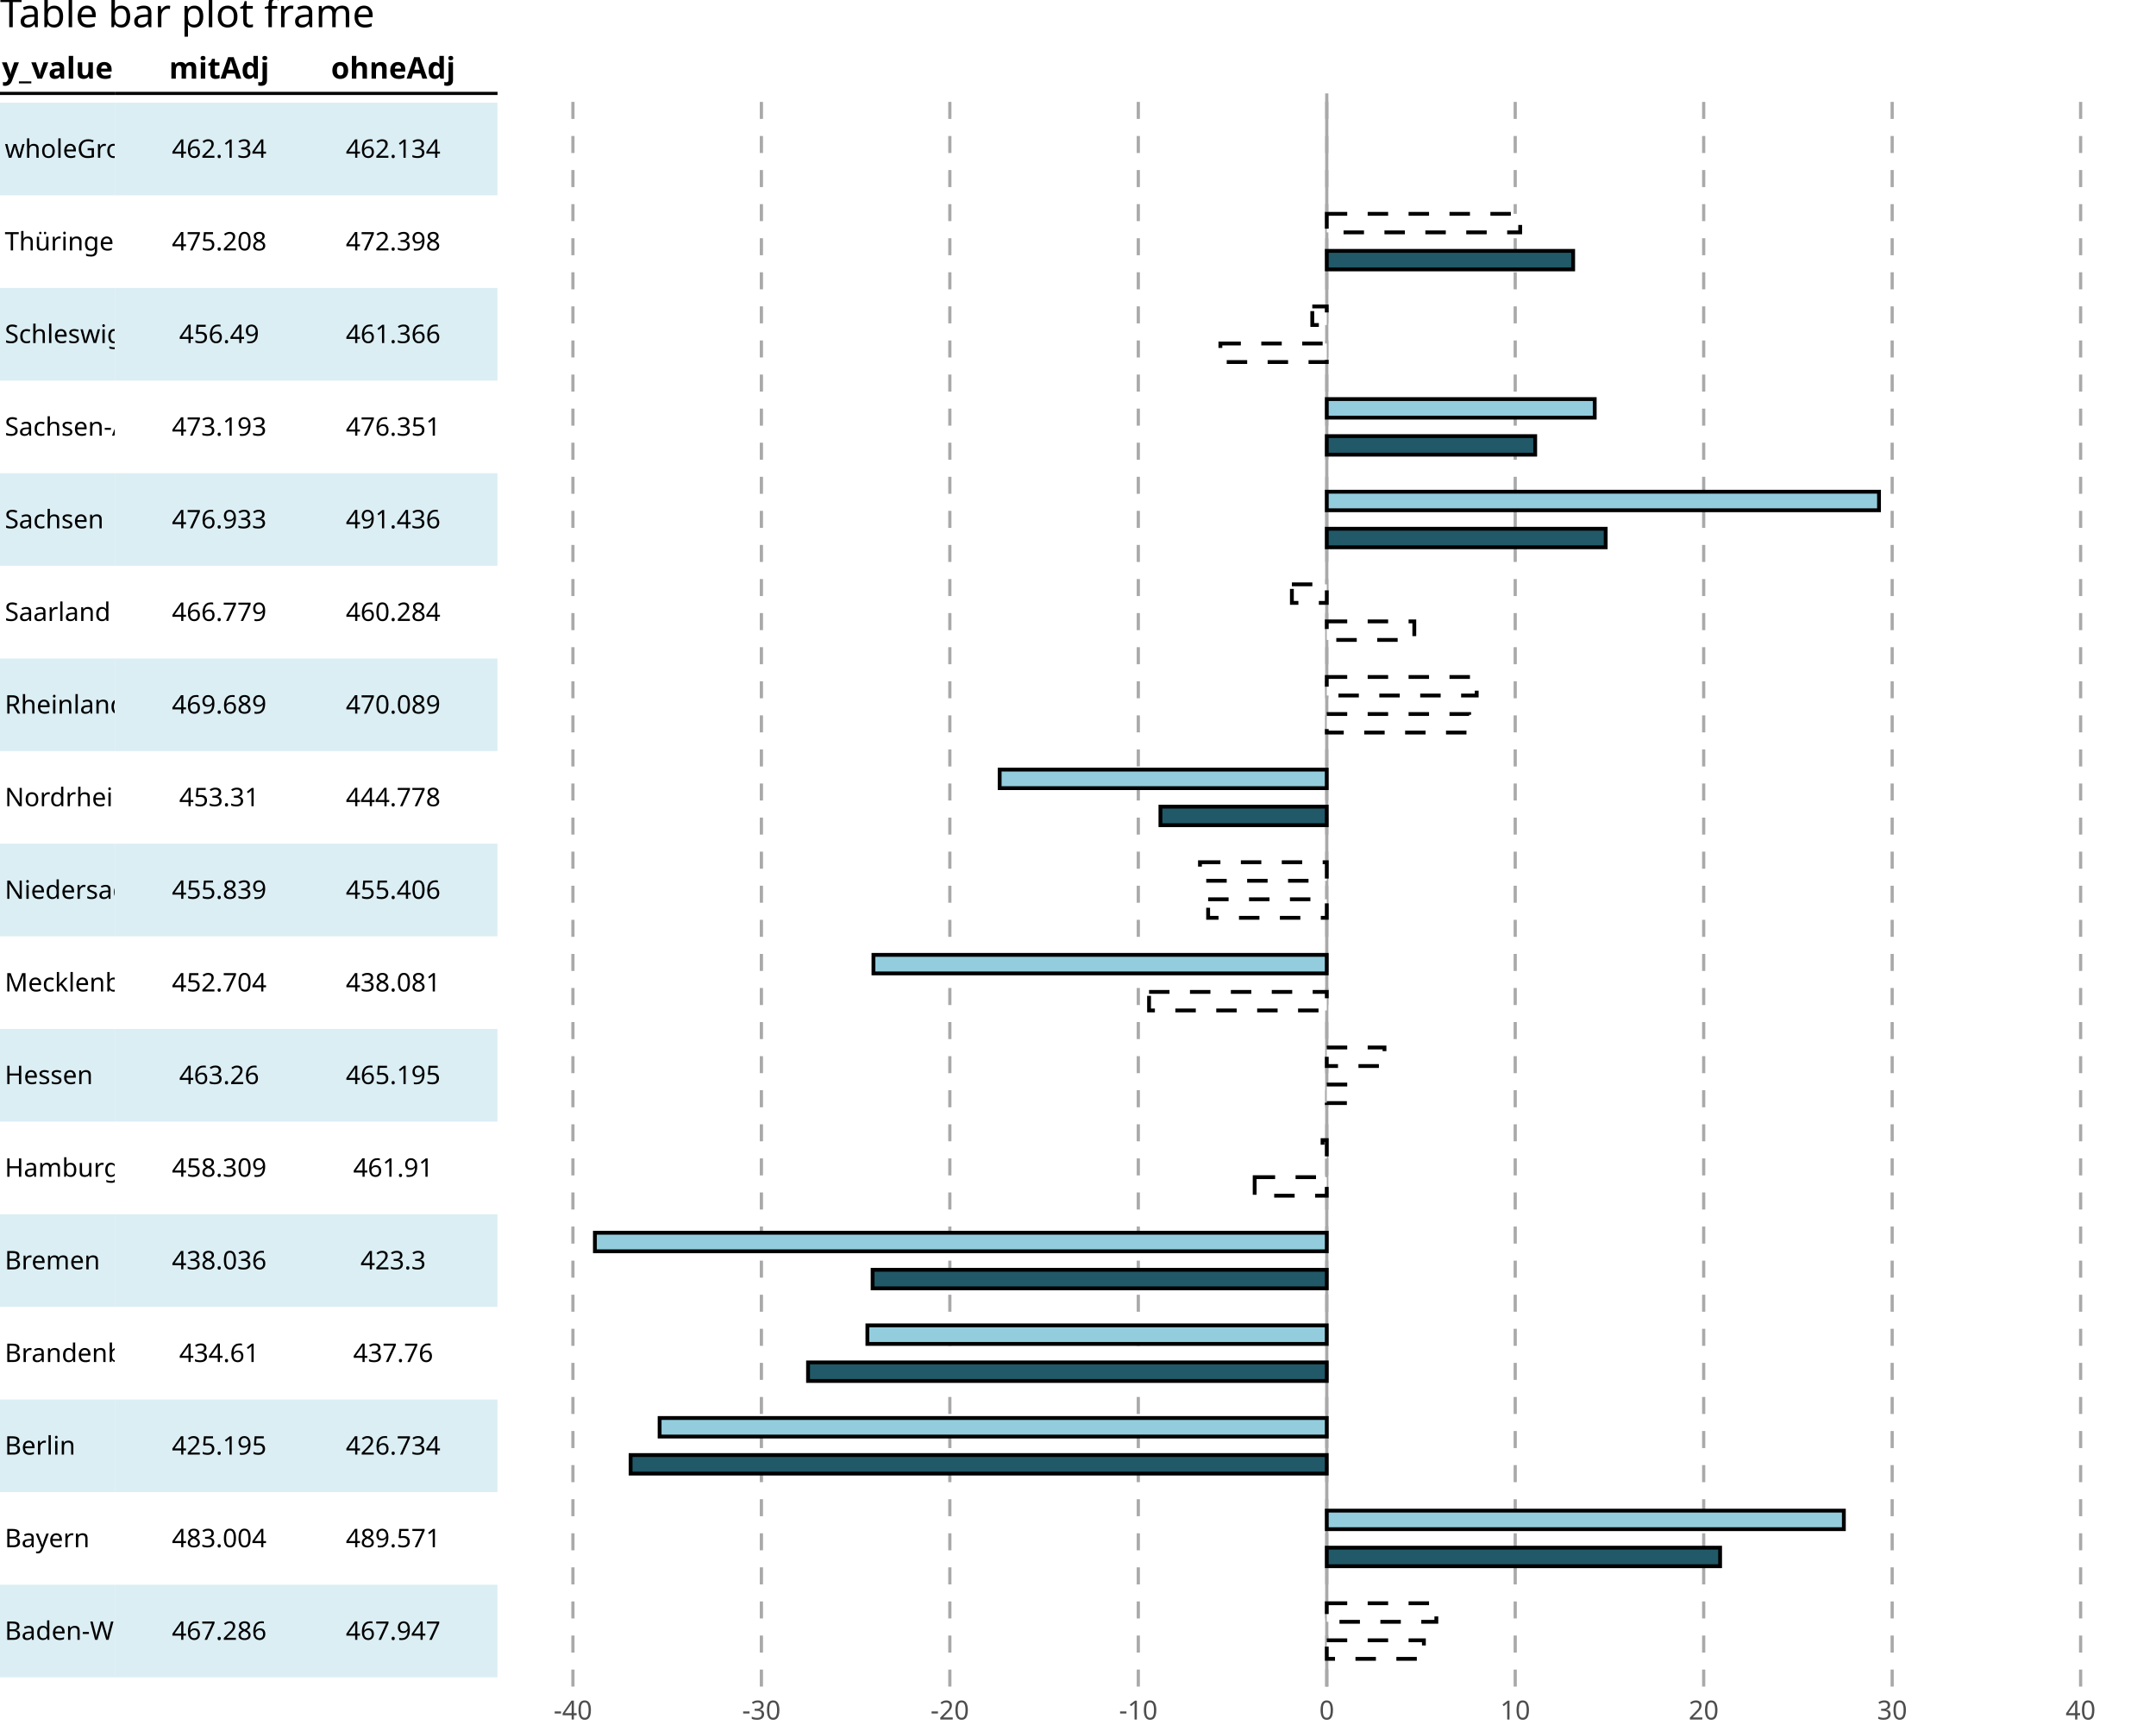
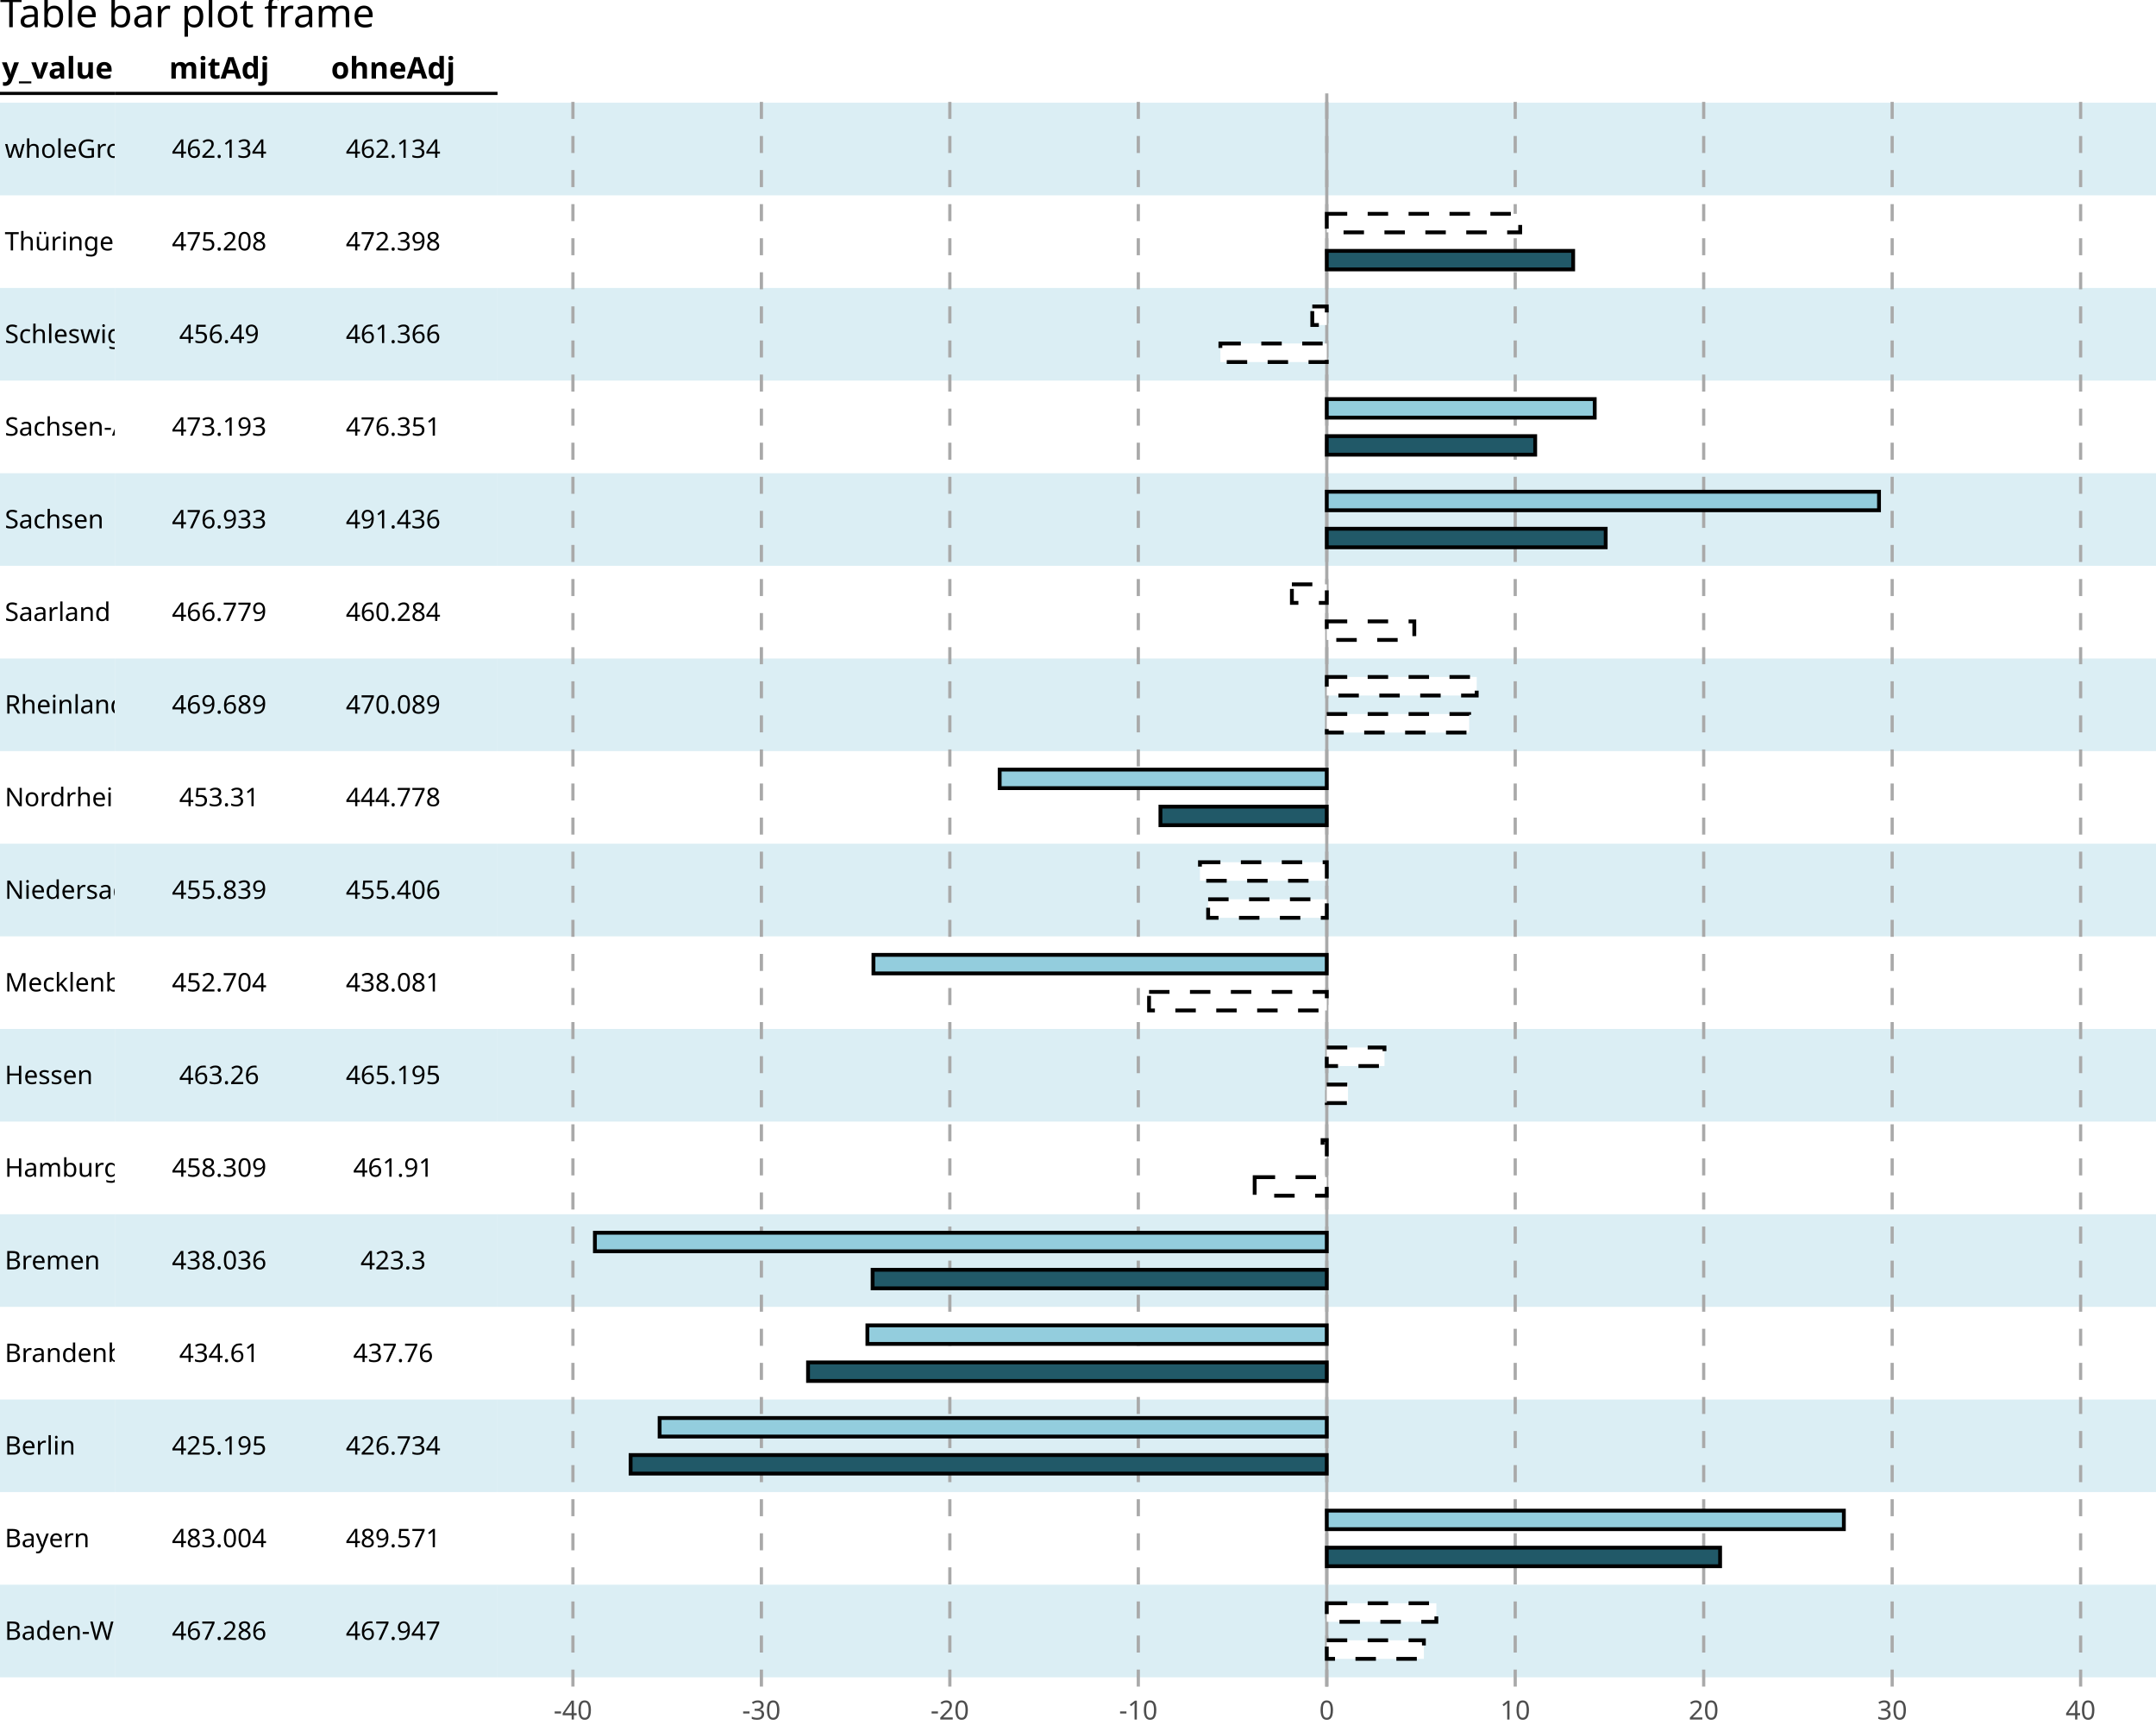
<svg xmlns="http://www.w3.org/2000/svg" class="svglite" data-engine-version="2.0" width="720.00pt" height="576.00pt" viewBox="0 0 720.00 576.00">
  <defs>
    <style type="text/css">
    .svglite line, .svglite polyline, .svglite polygon, .svglite path, .svglite rect, .svglite circle {
      fill: none;
      stroke: #000000;
      stroke-linecap: round;
      stroke-linejoin: round;
      stroke-miterlimit: 10.00;
    }
  </style>
  </defs>
  <rect width="100%" height="100%" style="stroke: none; fill: #FFFFFF;" />
  <defs>
    <clipPath id="cpMC4wMHw3MjAuMDB8MC4wMHw1NzYuMDA=">
      <rect x="0.00" y="0.00" width="720.00" height="576.00" />
    </clipPath>
  </defs>
  <g clip-path="url(#cpMC4wMHw3MjAuMDB8MC4wMHw1NzYuMDA=)">
    <rect x="0.00" y="0.00" width="720.00" height="576.00" style="stroke-width: 1.07; stroke: #FFFFFF; fill: #FFFFFF;" />
  </g>
  <defs>
    <clipPath id="cpMC4wMHwxNjYuMTV8MzEuMTl8NTYzLjE5">
      <rect x="0.00" y="31.19" width="166.15" height="531.99" />
    </clipPath>
  </defs>
  <g clip-path="url(#cpMC4wMHwxNjYuMTV8MzEuMTl8NTYzLjE5)">
</g>
  <g clip-path="url(#cpMC4wMHw3MjAuMDB8MC4wMHw1NzYuMDA=)">
</g>
  <defs>
    <clipPath id="cpMC4wMHwzOC4zNHwxNy4zMHw1NzYuMDA=">
      <rect x="0.00" y="17.30" width="38.34" height="558.70" />
    </clipPath>
  </defs>
  <g clip-path="url(#cpMC4wMHwzOC4zNHwxNy4zMHw1NzYuMDA=)">
    <rect x="0.00" y="17.30" width="38.34" height="558.70" style="stroke-width: 1.07; stroke: #FFFFFF; fill: #FFFFFF;" />
  </g>
  <g clip-path="url(#cpMC4wMHw3MjAuMDB8MC4wMHw1NzYuMDA=)">
</g>
  <defs>
    <clipPath id="cpMC4wMHwzOC4zNHwzMS4xOXw1NjMuMTk=">
      <rect x="0.00" y="31.19" width="38.34" height="531.99" />
    </clipPath>
  </defs>
  <g clip-path="url(#cpMC4wMHwzOC4zNHwzMS4xOXw1NjMuMTk=)">
    <rect x="0.00" y="31.19" width="38.34" height="531.99" style="stroke-width: 1.07; stroke: none; fill: #FFFFFF;" />
    <rect x="0.00" y="529.16" width="38.34" height="30.93" style="stroke-width: 1.07; stroke: none; stroke-linecap: butt; stroke-linejoin: miter; fill: #DBEEF4;" />
    <rect x="0.00" y="498.23" width="38.34" height="30.93" style="stroke-width: 1.07; stroke: none; stroke-linecap: butt; stroke-linejoin: miter;" />
    <rect x="0.00" y="467.30" width="38.34" height="30.93" style="stroke-width: 1.07; stroke: none; stroke-linecap: butt; stroke-linejoin: miter; fill: #DBEEF4;" />
    <rect x="0.00" y="436.37" width="38.34" height="30.93" style="stroke-width: 1.07; stroke: none; stroke-linecap: butt; stroke-linejoin: miter;" />
    <rect x="0.00" y="405.44" width="38.34" height="30.93" style="stroke-width: 1.07; stroke: none; stroke-linecap: butt; stroke-linejoin: miter; fill: #DBEEF4;" />
    <rect x="0.00" y="374.51" width="38.34" height="30.93" style="stroke-width: 1.07; stroke: none; stroke-linecap: butt; stroke-linejoin: miter;" />
    <rect x="0.00" y="343.58" width="38.34" height="30.93" style="stroke-width: 1.07; stroke: none; stroke-linecap: butt; stroke-linejoin: miter; fill: #DBEEF4;" />
    <rect x="0.00" y="312.65" width="38.34" height="30.93" style="stroke-width: 1.07; stroke: none; stroke-linecap: butt; stroke-linejoin: miter;" />
    <rect x="0.00" y="281.72" width="38.34" height="30.93" style="stroke-width: 1.07; stroke: none; stroke-linecap: butt; stroke-linejoin: miter; fill: #DBEEF4;" />
    <rect x="0.00" y="250.79" width="38.34" height="30.93" style="stroke-width: 1.07; stroke: none; stroke-linecap: butt; stroke-linejoin: miter;" />
    <rect x="0.00" y="219.87" width="38.34" height="30.93" style="stroke-width: 1.07; stroke: none; stroke-linecap: butt; stroke-linejoin: miter; fill: #DBEEF4;" />
    <rect x="0.00" y="188.94" width="38.34" height="30.93" style="stroke-width: 1.07; stroke: none; stroke-linecap: butt; stroke-linejoin: miter;" />
    <rect x="0.00" y="158.01" width="38.34" height="30.93" style="stroke-width: 1.07; stroke: none; stroke-linecap: butt; stroke-linejoin: miter; fill: #DBEEF4;" />
    <rect x="0.00" y="127.08" width="38.34" height="30.93" style="stroke-width: 1.07; stroke: none; stroke-linecap: butt; stroke-linejoin: miter;" />
    <rect x="0.00" y="96.15" width="38.34" height="30.93" style="stroke-width: 1.07; stroke: none; stroke-linecap: butt; stroke-linejoin: miter; fill: #DBEEF4;" />
    <rect x="0.00" y="65.22" width="38.34" height="30.93" style="stroke-width: 1.07; stroke: none; stroke-linecap: butt; stroke-linejoin: miter;" />
    <rect x="0.00" y="34.29" width="38.34" height="30.93" style="stroke-width: 1.07; stroke: none; stroke-linecap: butt; stroke-linejoin: miter; fill: #DBEEF4;" />
    <text x="1.60" y="547.56" style="font-size: 8.54px; font-family: sans;" textLength="76.86px" lengthAdjust="spacingAndGlyphs">Baden-Württemberg</text>
    <text x="1.60" y="516.64" style="font-size: 8.54px; font-family: sans;" textLength="27.05px" lengthAdjust="spacingAndGlyphs">Bayern</text>
    <text x="1.60" y="485.71" style="font-size: 8.54px; font-family: sans;" textLength="21.82px" lengthAdjust="spacingAndGlyphs">Berlin</text>
    <text x="1.60" y="454.78" style="font-size: 8.54px; font-family: sans;" textLength="49.36px" lengthAdjust="spacingAndGlyphs">Brandenburg</text>
    <text x="1.60" y="423.85" style="font-size: 8.54px; font-family: sans;" textLength="29.89px" lengthAdjust="spacingAndGlyphs">Bremen</text>
    <text x="1.60" y="392.92" style="font-size: 8.54px; font-family: sans;" textLength="35.11px" lengthAdjust="spacingAndGlyphs">Hamburg</text>
    <text x="1.60" y="361.99" style="font-size: 8.54px; font-family: sans;" textLength="28.95px" lengthAdjust="spacingAndGlyphs">Hessen</text>
    <text x="1.60" y="331.06" style="font-size: 8.54px; font-family: sans;" textLength="101.07px" lengthAdjust="spacingAndGlyphs">Mecklenburg-Vorpommern</text>
    <text x="1.60" y="300.13" style="font-size: 8.54px; font-family: sans;" textLength="56.95px" lengthAdjust="spacingAndGlyphs">Niedersachsen</text>
    <text x="1.60" y="269.20" style="font-size: 8.54px; font-family: sans;" textLength="78.28px" lengthAdjust="spacingAndGlyphs">Nordrhein-Westfalen</text>
    <text x="1.60" y="238.27" style="font-size: 8.54px; font-family: sans;" textLength="60.26px" lengthAdjust="spacingAndGlyphs">Rheinland-Pfalz</text>
    <text x="1.60" y="207.34" style="font-size: 8.54px; font-family: sans;" textLength="34.17px" lengthAdjust="spacingAndGlyphs">Saarland</text>
    <text x="1.60" y="176.41" style="font-size: 8.54px; font-family: sans;" textLength="33.23px" lengthAdjust="spacingAndGlyphs">Sachsen</text>
    <text x="1.60" y="145.48" style="font-size: 8.54px; font-family: sans;" textLength="60.27px" lengthAdjust="spacingAndGlyphs">Sachsen-Anhalt</text>
    <text x="1.60" y="114.55" style="font-size: 8.54px; font-family: sans;" textLength="72.12px" lengthAdjust="spacingAndGlyphs">Schleswig-Holstein</text>
    <text x="1.60" y="83.62" style="font-size: 8.54px; font-family: sans;" textLength="38.44px" lengthAdjust="spacingAndGlyphs">Thüringen</text>
    <text x="1.60" y="52.69" style="font-size: 8.54px; font-family: sans;" textLength="46.03px" lengthAdjust="spacingAndGlyphs">wholeGroup</text>
  </g>
  <g clip-path="url(#cpMC4wMHw3MjAuMDB8MC4wMHw1NzYuMDA=)">
    <polyline points="0.00,31.19 38.34,31.19 " style="stroke-width: 1.07; stroke-linecap: butt;" />
    <text x="19.17" y="26.26" text-anchor="middle" style="font-size: 10.00px; font-weight: bold; font-family: sans;" textLength="34.48px" lengthAdjust="spacingAndGlyphs">y_value</text>
  </g>
  <defs>
    <clipPath id="cpMzguMzR8MTY2LjE1fDE3LjMwfDU3Ni4wMA==">
      <rect x="38.34" y="17.30" width="127.81" height="558.70" />
    </clipPath>
  </defs>
  <g clip-path="url(#cpMzguMzR8MTY2LjE1fDE3LjMwfDU3Ni4wMA==)">
    <rect x="38.34" y="17.30" width="127.81" height="558.70" style="stroke-width: 1.07; stroke: #FFFFFF; fill: #FFFFFF;" />
  </g>
  <g clip-path="url(#cpMC4wMHw3MjAuMDB8MC4wMHw1NzYuMDA=)">
</g>
  <defs>
    <clipPath id="cpMzguMzR8MTY2LjE1fDMxLjE5fDU2My4xOQ==">
      <rect x="38.34" y="31.19" width="127.81" height="531.99" />
    </clipPath>
  </defs>
  <g clip-path="url(#cpMzguMzR8MTY2LjE1fDMxLjE5fDU2My4xOQ==)">
    <rect x="38.34" y="31.19" width="127.81" height="531.99" style="stroke-width: 1.07; stroke: none; fill: #FFFFFF;" />
    <rect x="38.34" y="529.16" width="127.81" height="30.93" style="stroke-width: 1.07; stroke: none; stroke-linecap: butt; stroke-linejoin: miter; fill: #DBEEF4;" />
    <rect x="38.34" y="498.23" width="127.81" height="30.93" style="stroke-width: 1.07; stroke: none; stroke-linecap: butt; stroke-linejoin: miter;" />
    <rect x="38.34" y="467.30" width="127.81" height="30.93" style="stroke-width: 1.07; stroke: none; stroke-linecap: butt; stroke-linejoin: miter; fill: #DBEEF4;" />
    <rect x="38.34" y="436.37" width="127.81" height="30.93" style="stroke-width: 1.07; stroke: none; stroke-linecap: butt; stroke-linejoin: miter;" />
    <rect x="38.34" y="405.44" width="127.81" height="30.93" style="stroke-width: 1.07; stroke: none; stroke-linecap: butt; stroke-linejoin: miter; fill: #DBEEF4;" />
    <rect x="38.34" y="374.51" width="127.81" height="30.93" style="stroke-width: 1.07; stroke: none; stroke-linecap: butt; stroke-linejoin: miter;" />
    <rect x="38.34" y="343.58" width="127.81" height="30.93" style="stroke-width: 1.07; stroke: none; stroke-linecap: butt; stroke-linejoin: miter; fill: #DBEEF4;" />
    <rect x="38.34" y="312.65" width="127.81" height="30.93" style="stroke-width: 1.07; stroke: none; stroke-linecap: butt; stroke-linejoin: miter;" />
    <rect x="38.34" y="281.72" width="127.81" height="30.93" style="stroke-width: 1.07; stroke: none; stroke-linecap: butt; stroke-linejoin: miter; fill: #DBEEF4;" />
    <rect x="38.34" y="250.79" width="127.81" height="30.93" style="stroke-width: 1.07; stroke: none; stroke-linecap: butt; stroke-linejoin: miter;" />
    <rect x="38.34" y="219.87" width="127.81" height="30.93" style="stroke-width: 1.07; stroke: none; stroke-linecap: butt; stroke-linejoin: miter; fill: #DBEEF4;" />
    <rect x="38.34" y="188.94" width="127.81" height="30.93" style="stroke-width: 1.07; stroke: none; stroke-linecap: butt; stroke-linejoin: miter;" />
    <rect x="38.34" y="158.01" width="127.81" height="30.93" style="stroke-width: 1.07; stroke: none; stroke-linecap: butt; stroke-linejoin: miter; fill: #DBEEF4;" />
    <rect x="38.34" y="127.08" width="127.81" height="30.93" style="stroke-width: 1.07; stroke: none; stroke-linecap: butt; stroke-linejoin: miter;" />
    <rect x="38.34" y="96.15" width="127.81" height="30.93" style="stroke-width: 1.07; stroke: none; stroke-linecap: butt; stroke-linejoin: miter; fill: #DBEEF4;" />
    <rect x="38.34" y="65.22" width="127.81" height="30.93" style="stroke-width: 1.07; stroke: none; stroke-linecap: butt; stroke-linejoin: miter;" />
    <rect x="38.34" y="34.29" width="127.81" height="30.93" style="stroke-width: 1.07; stroke: none; stroke-linecap: butt; stroke-linejoin: miter; fill: #DBEEF4;" />
    <text x="73.20" y="547.56" text-anchor="middle" style="font-size: 8.54px; font-family: sans;" textLength="30.86px" lengthAdjust="spacingAndGlyphs">467.286</text>
    <text x="73.20" y="516.64" text-anchor="middle" style="font-size: 8.54px; font-family: sans;" textLength="30.86px" lengthAdjust="spacingAndGlyphs">483.004</text>
    <text x="73.20" y="485.71" text-anchor="middle" style="font-size: 8.54px; font-family: sans;" textLength="30.86px" lengthAdjust="spacingAndGlyphs">425.195</text>
    <text x="73.20" y="454.78" text-anchor="middle" style="font-size: 8.54px; font-family: sans;" textLength="26.11px" lengthAdjust="spacingAndGlyphs">434.61</text>
    <text x="73.20" y="423.85" text-anchor="middle" style="font-size: 8.54px; font-family: sans;" textLength="30.86px" lengthAdjust="spacingAndGlyphs">438.036</text>
    <text x="73.20" y="392.92" text-anchor="middle" style="font-size: 8.54px; font-family: sans;" textLength="30.86px" lengthAdjust="spacingAndGlyphs">458.309</text>
    <text x="73.20" y="361.99" text-anchor="middle" style="font-size: 8.54px; font-family: sans;" textLength="26.11px" lengthAdjust="spacingAndGlyphs">463.26</text>
    <text x="73.20" y="331.06" text-anchor="middle" style="font-size: 8.54px; font-family: sans;" textLength="30.86px" lengthAdjust="spacingAndGlyphs">452.704</text>
    <text x="73.20" y="300.13" text-anchor="middle" style="font-size: 8.54px; font-family: sans;" textLength="30.86px" lengthAdjust="spacingAndGlyphs">455.839</text>
    <text x="73.20" y="269.20" text-anchor="middle" style="font-size: 8.54px; font-family: sans;" textLength="26.11px" lengthAdjust="spacingAndGlyphs">453.31</text>
    <text x="73.20" y="238.27" text-anchor="middle" style="font-size: 8.54px; font-family: sans;" textLength="30.86px" lengthAdjust="spacingAndGlyphs">469.689</text>
    <text x="73.20" y="207.34" text-anchor="middle" style="font-size: 8.54px; font-family: sans;" textLength="30.86px" lengthAdjust="spacingAndGlyphs">466.779</text>
    <text x="73.20" y="176.41" text-anchor="middle" style="font-size: 8.54px; font-family: sans;" textLength="30.86px" lengthAdjust="spacingAndGlyphs">476.933</text>
    <text x="73.20" y="145.48" text-anchor="middle" style="font-size: 8.54px; font-family: sans;" textLength="30.86px" lengthAdjust="spacingAndGlyphs">473.193</text>
    <text x="73.20" y="114.55" text-anchor="middle" style="font-size: 8.54px; font-family: sans;" textLength="26.11px" lengthAdjust="spacingAndGlyphs">456.49</text>
    <text x="73.20" y="83.62" text-anchor="middle" style="font-size: 8.54px; font-family: sans;" textLength="30.86px" lengthAdjust="spacingAndGlyphs">475.208</text>
    <text x="73.20" y="52.69" text-anchor="middle" style="font-size: 8.54px; font-family: sans;" textLength="30.86px" lengthAdjust="spacingAndGlyphs">462.134</text>
    <text x="131.30" y="547.56" text-anchor="middle" style="font-size: 8.54px; font-family: sans;" textLength="30.86px" lengthAdjust="spacingAndGlyphs">467.947</text>
    <text x="131.30" y="516.64" text-anchor="middle" style="font-size: 8.54px; font-family: sans;" textLength="30.86px" lengthAdjust="spacingAndGlyphs">489.571</text>
    <text x="131.30" y="485.71" text-anchor="middle" style="font-size: 8.54px; font-family: sans;" textLength="30.86px" lengthAdjust="spacingAndGlyphs">426.734</text>
    <text x="131.30" y="454.78" text-anchor="middle" style="font-size: 8.54px; font-family: sans;" textLength="26.11px" lengthAdjust="spacingAndGlyphs">437.76</text>
    <text x="131.30" y="423.85" text-anchor="middle" style="font-size: 8.54px; font-family: sans;" textLength="21.36px" lengthAdjust="spacingAndGlyphs">423.3</text>
    <text x="131.30" y="392.92" text-anchor="middle" style="font-size: 8.54px; font-family: sans;" textLength="26.11px" lengthAdjust="spacingAndGlyphs">461.91</text>
    <text x="131.30" y="361.99" text-anchor="middle" style="font-size: 8.54px; font-family: sans;" textLength="30.86px" lengthAdjust="spacingAndGlyphs">465.195</text>
    <text x="131.30" y="331.06" text-anchor="middle" style="font-size: 8.54px; font-family: sans;" textLength="30.86px" lengthAdjust="spacingAndGlyphs">438.081</text>
    <text x="131.30" y="300.13" text-anchor="middle" style="font-size: 8.54px; font-family: sans;" textLength="30.86px" lengthAdjust="spacingAndGlyphs">455.406</text>
    <text x="131.30" y="269.20" text-anchor="middle" style="font-size: 8.54px; font-family: sans;" textLength="30.86px" lengthAdjust="spacingAndGlyphs">444.778</text>
    <text x="131.30" y="238.27" text-anchor="middle" style="font-size: 8.54px; font-family: sans;" textLength="30.86px" lengthAdjust="spacingAndGlyphs">470.089</text>
    <text x="131.30" y="207.34" text-anchor="middle" style="font-size: 8.54px; font-family: sans;" textLength="30.86px" lengthAdjust="spacingAndGlyphs">460.284</text>
    <text x="131.30" y="176.41" text-anchor="middle" style="font-size: 8.54px; font-family: sans;" textLength="30.86px" lengthAdjust="spacingAndGlyphs">491.436</text>
    <text x="131.30" y="145.48" text-anchor="middle" style="font-size: 8.54px; font-family: sans;" textLength="30.86px" lengthAdjust="spacingAndGlyphs">476.351</text>
    <text x="131.30" y="114.55" text-anchor="middle" style="font-size: 8.54px; font-family: sans;" textLength="30.86px" lengthAdjust="spacingAndGlyphs">461.366</text>
    <text x="131.30" y="83.62" text-anchor="middle" style="font-size: 8.54px; font-family: sans;" textLength="30.86px" lengthAdjust="spacingAndGlyphs">472.398</text>
    <text x="131.30" y="52.69" text-anchor="middle" style="font-size: 8.54px; font-family: sans;" textLength="30.86px" lengthAdjust="spacingAndGlyphs">462.134</text>
  </g>
  <g clip-path="url(#cpMC4wMHw3MjAuMDB8MC4wMHw1NzYuMDA=)">
    <polyline points="38.34,31.19 166.15,31.19 " style="stroke-width: 1.07; stroke-linecap: butt;" />
    <text x="73.20" y="26.26" text-anchor="middle" style="font-size: 10.00px; font-weight: bold; font-family: sans;" textLength="27.79px" lengthAdjust="spacingAndGlyphs">mitAdj</text>
    <text x="131.30" y="26.26" text-anchor="middle" style="font-size: 10.00px; font-weight: bold; font-family: sans;" textLength="36.70px" lengthAdjust="spacingAndGlyphs">ohneAdj</text>
  </g>
  <defs>
    <clipPath id="cpMTY2LjE1fDcyMC4wMHwxNy4zMHw1NzYuMDA=">
      <rect x="166.15" y="17.30" width="553.85" height="558.70" />
    </clipPath>
  </defs>
  <g clip-path="url(#cpMTY2LjE1fDcyMC4wMHwxNy4zMHw1NzYuMDA=)">
</g>
  <g clip-path="url(#cpMC4wMHw3MjAuMDB8MC4wMHw1NzYuMDA=)">
</g>
  <defs>
    <clipPath id="cpMTY2LjE1fDcyMC4wMHwzMS4xOXw1NjMuMTk=">
      <rect x="166.15" y="31.19" width="553.85" height="531.99" />
    </clipPath>
  </defs>
  <g clip-path="url(#cpMTY2LjE1fDcyMC4wMHwzMS4xOXw1NjMuMTk=)">
-     <rect x="166.15" y="529.16" width="553.85" height="30.93" style="stroke-width: 1.07; stroke: none; stroke-dasharray: 5.69,5.69; stroke-linecap: butt; stroke-linejoin: miter; fill: #FFFFFF;" />
-     <rect x="166.15" y="498.23" width="553.85" height="30.93" style="stroke-width: 1.07; stroke: none; stroke-linecap: butt; stroke-linejoin: miter; fill: #FFFFFF;" />
-     <rect x="166.15" y="467.30" width="553.85" height="30.93" style="stroke-width: 1.07; stroke: none; stroke-linecap: butt; stroke-linejoin: miter; fill: #FFFFFF;" />
-     <rect x="166.15" y="436.37" width="553.85" height="30.93" style="stroke-width: 1.07; stroke: none; stroke-linecap: butt; stroke-linejoin: miter; fill: #FFFFFF;" />
-     <rect x="166.15" y="405.44" width="553.85" height="30.93" style="stroke-width: 1.07; stroke: none; stroke-linecap: butt; stroke-linejoin: miter; fill: #FFFFFF;" />
-     <rect x="166.15" y="374.51" width="553.85" height="30.93" style="stroke-width: 1.07; stroke: none; stroke-dasharray: 5.69,5.69; stroke-linecap: butt; stroke-linejoin: miter; fill: #FFFFFF;" />
-     <rect x="166.15" y="343.58" width="553.85" height="30.93" style="stroke-width: 1.07; stroke: none; stroke-dasharray: 5.69,5.69; stroke-linecap: butt; stroke-linejoin: miter; fill: #FFFFFF;" />
-     <rect x="166.15" y="312.65" width="553.85" height="30.93" style="stroke-width: 1.07; stroke: none; stroke-dasharray: 5.69,5.69; stroke-linecap: butt; stroke-linejoin: miter; fill: #FFFFFF;" />
-     <rect x="166.15" y="281.72" width="553.85" height="30.93" style="stroke-width: 1.07; stroke: none; stroke-dasharray: 5.69,5.69; stroke-linecap: butt; stroke-linejoin: miter; fill: #FFFFFF;" />
-     <rect x="166.15" y="250.79" width="553.85" height="30.93" style="stroke-width: 1.07; stroke: none; stroke-linecap: butt; stroke-linejoin: miter; fill: #FFFFFF;" />
-     <rect x="166.15" y="219.87" width="553.85" height="30.93" style="stroke-width: 1.07; stroke: none; stroke-dasharray: 5.69,5.69; stroke-linecap: butt; stroke-linejoin: miter; fill: #FFFFFF;" />
-     <rect x="166.15" y="188.94" width="553.85" height="30.93" style="stroke-width: 1.07; stroke: none; stroke-dasharray: 5.69,5.69; stroke-linecap: butt; stroke-linejoin: miter; fill: #FFFFFF;" />
-     <rect x="166.15" y="158.01" width="553.85" height="30.93" style="stroke-width: 1.07; stroke: none; stroke-linecap: butt; stroke-linejoin: miter; fill: #FFFFFF;" />
-     <rect x="166.15" y="127.08" width="553.85" height="30.93" style="stroke-width: 1.07; stroke: none; stroke-linecap: butt; stroke-linejoin: miter; fill: #FFFFFF;" />
-     <rect x="166.15" y="96.15" width="553.85" height="30.93" style="stroke-width: 1.07; stroke: none; stroke-dasharray: 5.69,5.69; stroke-linecap: butt; stroke-linejoin: miter; fill: #FFFFFF;" />
-     <rect x="166.15" y="65.22" width="553.85" height="30.93" style="stroke-width: 1.07; stroke: none; stroke-linecap: butt; stroke-linejoin: miter; fill: #FFFFFF;" />
-     <rect x="166.15" y="34.29" width="553.85" height="30.93" style="stroke-width: 1.07; stroke: none; stroke-dasharray: 5.69,5.69; stroke-linecap: butt; stroke-linejoin: miter; fill: #FFFFFF;" />
+     <rect x="166.15" y="529.16" width="553.85" height="30.93" style="stroke-width: 1.07; stroke: none; stroke-dasharray: 5.69,5.69; stroke-linecap: butt; stroke-linejoin: miter; fill: #DBEEF4;" />
+     <rect x="166.15" y="498.23" width="553.85" height="30.93" style="stroke-width: 1.07; stroke: none; stroke-linecap: butt; stroke-linejoin: miter;" />
+     <rect x="166.15" y="467.30" width="553.85" height="30.93" style="stroke-width: 1.07; stroke: none; stroke-linecap: butt; stroke-linejoin: miter; fill: #DBEEF4;" />
+     <rect x="166.15" y="436.37" width="553.85" height="30.93" style="stroke-width: 1.07; stroke: none; stroke-linecap: butt; stroke-linejoin: miter;" />
+     <rect x="166.15" y="405.44" width="553.85" height="30.93" style="stroke-width: 1.07; stroke: none; stroke-linecap: butt; stroke-linejoin: miter; fill: #DBEEF4;" />
+     <rect x="166.15" y="374.51" width="553.85" height="30.93" style="stroke-width: 1.07; stroke: none; stroke-dasharray: 5.69,5.69; stroke-linecap: butt; stroke-linejoin: miter;" />
+     <rect x="166.15" y="343.58" width="553.85" height="30.93" style="stroke-width: 1.07; stroke: none; stroke-dasharray: 5.69,5.69; stroke-linecap: butt; stroke-linejoin: miter; fill: #DBEEF4;" />
+     <rect x="166.15" y="312.65" width="553.85" height="30.93" style="stroke-width: 1.07; stroke: none; stroke-dasharray: 5.69,5.69; stroke-linecap: butt; stroke-linejoin: miter;" />
+     <rect x="166.15" y="281.72" width="553.85" height="30.93" style="stroke-width: 1.07; stroke: none; stroke-dasharray: 5.69,5.69; stroke-linecap: butt; stroke-linejoin: miter; fill: #DBEEF4;" />
+     <rect x="166.15" y="250.79" width="553.85" height="30.93" style="stroke-width: 1.07; stroke: none; stroke-linecap: butt; stroke-linejoin: miter;" />
+     <rect x="166.15" y="219.87" width="553.85" height="30.93" style="stroke-width: 1.07; stroke: none; stroke-dasharray: 5.69,5.69; stroke-linecap: butt; stroke-linejoin: miter; fill: #DBEEF4;" />
+     <rect x="166.15" y="188.94" width="553.85" height="30.93" style="stroke-width: 1.07; stroke: none; stroke-dasharray: 5.69,5.69; stroke-linecap: butt; stroke-linejoin: miter;" />
+     <rect x="166.15" y="158.01" width="553.85" height="30.93" style="stroke-width: 1.07; stroke: none; stroke-linecap: butt; stroke-linejoin: miter; fill: #DBEEF4;" />
+     <rect x="166.15" y="127.08" width="553.85" height="30.93" style="stroke-width: 1.07; stroke: none; stroke-linecap: butt; stroke-linejoin: miter;" />
+     <rect x="166.15" y="96.15" width="553.85" height="30.93" style="stroke-width: 1.07; stroke: none; stroke-dasharray: 5.69,5.69; stroke-linecap: butt; stroke-linejoin: miter; fill: #DBEEF4;" />
+     <rect x="166.15" y="65.22" width="553.85" height="30.93" style="stroke-width: 1.07; stroke: none; stroke-linecap: butt; stroke-linejoin: miter;" />
+     <rect x="166.15" y="34.29" width="553.85" height="30.93" style="stroke-width: 1.07; stroke: none; stroke-dasharray: 5.69,5.69; stroke-linecap: butt; stroke-linejoin: miter; fill: #DBEEF4;" />
    <line x1="191.33" y1="563.19" x2="191.33" y2="31.19" style="stroke-width: 1.07; stroke: #A9A9A9; stroke-dasharray: 5.69,5.69; stroke-linecap: butt;" />
    <line x1="254.27" y1="563.19" x2="254.27" y2="31.19" style="stroke-width: 1.07; stroke: #A9A9A9; stroke-dasharray: 5.69,5.69; stroke-linecap: butt;" />
    <line x1="317.20" y1="563.19" x2="317.20" y2="31.19" style="stroke-width: 1.07; stroke: #A9A9A9; stroke-dasharray: 5.69,5.69; stroke-linecap: butt;" />
    <line x1="380.14" y1="563.19" x2="380.14" y2="31.19" style="stroke-width: 1.07; stroke: #A9A9A9; stroke-dasharray: 5.69,5.69; stroke-linecap: butt;" />
    <line x1="443.08" y1="563.19" x2="443.08" y2="31.19" style="stroke-width: 1.07; stroke: #A9A9A9; stroke-dasharray: 5.69,5.69; stroke-linecap: butt;" />
    <line x1="506.01" y1="563.19" x2="506.01" y2="31.19" style="stroke-width: 1.07; stroke: #A9A9A9; stroke-dasharray: 5.69,5.69; stroke-linecap: butt;" />
    <line x1="568.95" y1="563.19" x2="568.95" y2="31.19" style="stroke-width: 1.07; stroke: #A9A9A9; stroke-dasharray: 5.69,5.69; stroke-linecap: butt;" />
    <line x1="631.89" y1="563.19" x2="631.89" y2="31.19" style="stroke-width: 1.07; stroke: #A9A9A9; stroke-dasharray: 5.69,5.69; stroke-linecap: butt;" />
    <line x1="694.83" y1="563.19" x2="694.83" y2="31.19" style="stroke-width: 1.07; stroke: #A9A9A9; stroke-dasharray: 5.69,5.69; stroke-linecap: butt;" />
    <line x1="443.08" y1="563.19" x2="443.08" y2="31.19" style="stroke-width: 1.07; stroke: #A9A9A9; stroke-linecap: butt;" />
    <rect x="443.08" y="547.72" width="32.43" height="6.19" style="stroke-width: 1.28; stroke-dasharray: 6.83,6.83; stroke-linecap: butt; stroke-linejoin: miter; fill: #FFFFFF;" />
    <rect x="443.08" y="535.35" width="36.59" height="6.19" style="stroke-width: 1.28; stroke-dasharray: 6.83,6.83; stroke-linecap: butt; stroke-linejoin: miter; fill: #FFFFFF;" />
    <rect x="443.08" y="516.79" width="131.35" height="6.19" style="stroke-width: 1.28; stroke-linecap: butt; stroke-linejoin: miter; fill: #215968;" />
    <rect x="443.08" y="504.42" width="172.68" height="6.19" style="stroke-width: 1.28; stroke-linecap: butt; stroke-linejoin: miter; fill: #93CDDD;" />
    <rect x="210.59" y="485.86" width="232.48" height="6.19" style="stroke-width: 1.28; stroke-linecap: butt; stroke-linejoin: miter; fill: #215968;" />
    <rect x="220.28" y="473.49" width="222.80" height="6.19" style="stroke-width: 1.28; stroke-linecap: butt; stroke-linejoin: miter; fill: #93CDDD;" />
    <rect x="269.85" y="454.93" width="173.23" height="6.19" style="stroke-width: 1.28; stroke-linecap: butt; stroke-linejoin: miter; fill: #215968;" />
    <rect x="289.67" y="442.56" width="153.40" height="6.19" style="stroke-width: 1.28; stroke-linecap: butt; stroke-linejoin: miter; fill: #93CDDD;" />
    <rect x="291.41" y="424.00" width="151.67" height="6.19" style="stroke-width: 1.28; stroke-linecap: butt; stroke-linejoin: miter; fill: #215968;" />
    <rect x="198.67" y="411.63" width="244.41" height="6.19" style="stroke-width: 1.28; stroke-linecap: butt; stroke-linejoin: miter; fill: #93CDDD;" />
    <rect x="419.00" y="393.07" width="24.07" height="6.19" style="stroke-width: 1.28; stroke-dasharray: 6.83,6.83; stroke-linecap: butt; stroke-linejoin: miter; fill: #FFFFFF;" />
    <rect x="441.67" y="380.70" width="1.41" height="6.19" style="stroke-width: 1.28; stroke-dasharray: 6.83,6.83; stroke-linecap: butt; stroke-linejoin: miter; fill: #FFFFFF;" />
    <rect x="443.08" y="362.14" width="7.09" height="6.19" style="stroke-width: 1.28; stroke-dasharray: 6.83,6.83; stroke-linecap: butt; stroke-linejoin: miter; fill: #FFFFFF;" />
    <rect x="443.08" y="349.77" width="19.27" height="6.19" style="stroke-width: 1.28; stroke-dasharray: 6.83,6.83; stroke-linecap: butt; stroke-linejoin: miter; fill: #FFFFFF;" />
    <rect x="383.73" y="331.21" width="59.35" height="6.19" style="stroke-width: 1.28; stroke-dasharray: 6.83,6.83; stroke-linecap: butt; stroke-linejoin: miter; fill: #FFFFFF;" />
    <rect x="291.69" y="318.84" width="151.38" height="6.19" style="stroke-width: 1.28; stroke-linecap: butt; stroke-linejoin: miter; fill: #93CDDD;" />
    <rect x="403.46" y="300.28" width="39.62" height="6.19" style="stroke-width: 1.28; stroke-dasharray: 6.83,6.83; stroke-linecap: butt; stroke-linejoin: miter; fill: #FFFFFF;" />
    <rect x="400.73" y="287.91" width="42.35" height="6.19" style="stroke-width: 1.28; stroke-dasharray: 6.83,6.83; stroke-linecap: butt; stroke-linejoin: miter; fill: #FFFFFF;" />
    <rect x="387.53" y="269.35" width="55.54" height="6.19" style="stroke-width: 1.28; stroke-linecap: butt; stroke-linejoin: miter; fill: #215968;" />
    <rect x="333.84" y="256.98" width="109.23" height="6.19" style="stroke-width: 1.28; stroke-linecap: butt; stroke-linejoin: miter; fill: #93CDDD;" />
    <rect x="443.08" y="238.42" width="47.55" height="6.19" style="stroke-width: 1.28; stroke-dasharray: 6.83,6.83; stroke-linecap: butt; stroke-linejoin: miter; fill: #FFFFFF;" />
    <rect x="443.08" y="226.05" width="50.07" height="6.19" style="stroke-width: 1.28; stroke-dasharray: 6.83,6.83; stroke-linecap: butt; stroke-linejoin: miter; fill: #FFFFFF;" />
    <rect x="443.08" y="207.49" width="29.23" height="6.19" style="stroke-width: 1.28; stroke-dasharray: 6.83,6.83; stroke-linecap: butt; stroke-linejoin: miter; fill: #FFFFFF;" />
    <rect x="431.43" y="195.12" width="11.65" height="6.19" style="stroke-width: 1.28; stroke-dasharray: 6.83,6.83; stroke-linecap: butt; stroke-linejoin: miter; fill: #FFFFFF;" />
    <rect x="443.08" y="176.56" width="93.14" height="6.19" style="stroke-width: 1.28; stroke-linecap: butt; stroke-linejoin: miter; fill: #215968;" />
    <rect x="443.08" y="164.19" width="184.42" height="6.19" style="stroke-width: 1.28; stroke-linecap: butt; stroke-linejoin: miter; fill: #93CDDD;" />
    <rect x="443.08" y="145.63" width="69.60" height="6.19" style="stroke-width: 1.28; stroke-linecap: butt; stroke-linejoin: miter; fill: #215968;" />
    <rect x="443.08" y="133.26" width="89.48" height="6.19" style="stroke-width: 1.28; stroke-linecap: butt; stroke-linejoin: miter; fill: #93CDDD;" />
    <rect x="407.55" y="114.70" width="35.53" height="6.19" style="stroke-width: 1.28; stroke-dasharray: 6.83,6.83; stroke-linecap: butt; stroke-linejoin: miter; fill: #FFFFFF;" />
    <rect x="438.24" y="102.33" width="4.83" height="6.19" style="stroke-width: 1.28; stroke-dasharray: 6.83,6.83; stroke-linecap: butt; stroke-linejoin: miter; fill: #FFFFFF;" />
    <rect x="443.08" y="83.77" width="82.28" height="6.19" style="stroke-width: 1.28; stroke-linecap: butt; stroke-linejoin: miter; fill: #215968;" />
    <rect x="443.08" y="71.40" width="64.59" height="6.19" style="stroke-width: 1.28; stroke-dasharray: 6.83,6.83; stroke-linecap: butt; stroke-linejoin: miter; fill: #FFFFFF;" />
    <rect x="443.08" y="52.84" width="0.00" height="6.19" style="stroke-width: 1.28; stroke-dasharray: 6.83,6.83; stroke-linecap: butt; stroke-linejoin: miter; fill: #FFFFFF;" />
    <rect x="443.08" y="40.47" width="0.00" height="6.19" style="stroke-width: 1.28; stroke-dasharray: 6.83,6.83; stroke-linecap: butt; stroke-linejoin: miter; fill: #FFFFFF;" />
  </g>
  <g clip-path="url(#cpMC4wMHw3MjAuMDB8MC4wMHw1NzYuMDA=)">
    <text x="191.33" y="574.17" text-anchor="middle" style="font-size: 8.80px; fill: #4D4D4D; font-family: sans;" textLength="12.72px" lengthAdjust="spacingAndGlyphs">-40</text>
    <text x="254.27" y="574.17" text-anchor="middle" style="font-size: 8.80px; fill: #4D4D4D; font-family: sans;" textLength="12.72px" lengthAdjust="spacingAndGlyphs">-30</text>
    <text x="317.20" y="574.17" text-anchor="middle" style="font-size: 8.80px; fill: #4D4D4D; font-family: sans;" textLength="12.72px" lengthAdjust="spacingAndGlyphs">-20</text>
    <text x="380.14" y="574.17" text-anchor="middle" style="font-size: 8.80px; fill: #4D4D4D; font-family: sans;" textLength="12.72px" lengthAdjust="spacingAndGlyphs">-10</text>
    <text x="443.08" y="574.17" text-anchor="middle" style="font-size: 8.80px; fill: #4D4D4D; font-family: sans;" textLength="4.89px" lengthAdjust="spacingAndGlyphs">0</text>
    <text x="506.01" y="574.17" text-anchor="middle" style="font-size: 8.80px; fill: #4D4D4D; font-family: sans;" textLength="9.79px" lengthAdjust="spacingAndGlyphs">10</text>
    <text x="568.95" y="574.17" text-anchor="middle" style="font-size: 8.80px; fill: #4D4D4D; font-family: sans;" textLength="9.79px" lengthAdjust="spacingAndGlyphs">20</text>
    <text x="631.89" y="574.17" text-anchor="middle" style="font-size: 8.80px; fill: #4D4D4D; font-family: sans;" textLength="9.79px" lengthAdjust="spacingAndGlyphs">30</text>
    <text x="694.83" y="574.17" text-anchor="middle" style="font-size: 8.80px; fill: #4D4D4D; font-family: sans;" textLength="9.79px" lengthAdjust="spacingAndGlyphs">40</text>
    <text x="0.00" y="9.08" style="font-size: 13.20px; font-family: sans;" textLength="118.13px" lengthAdjust="spacingAndGlyphs">Table bar plot frame</text>
  </g>
</svg>
